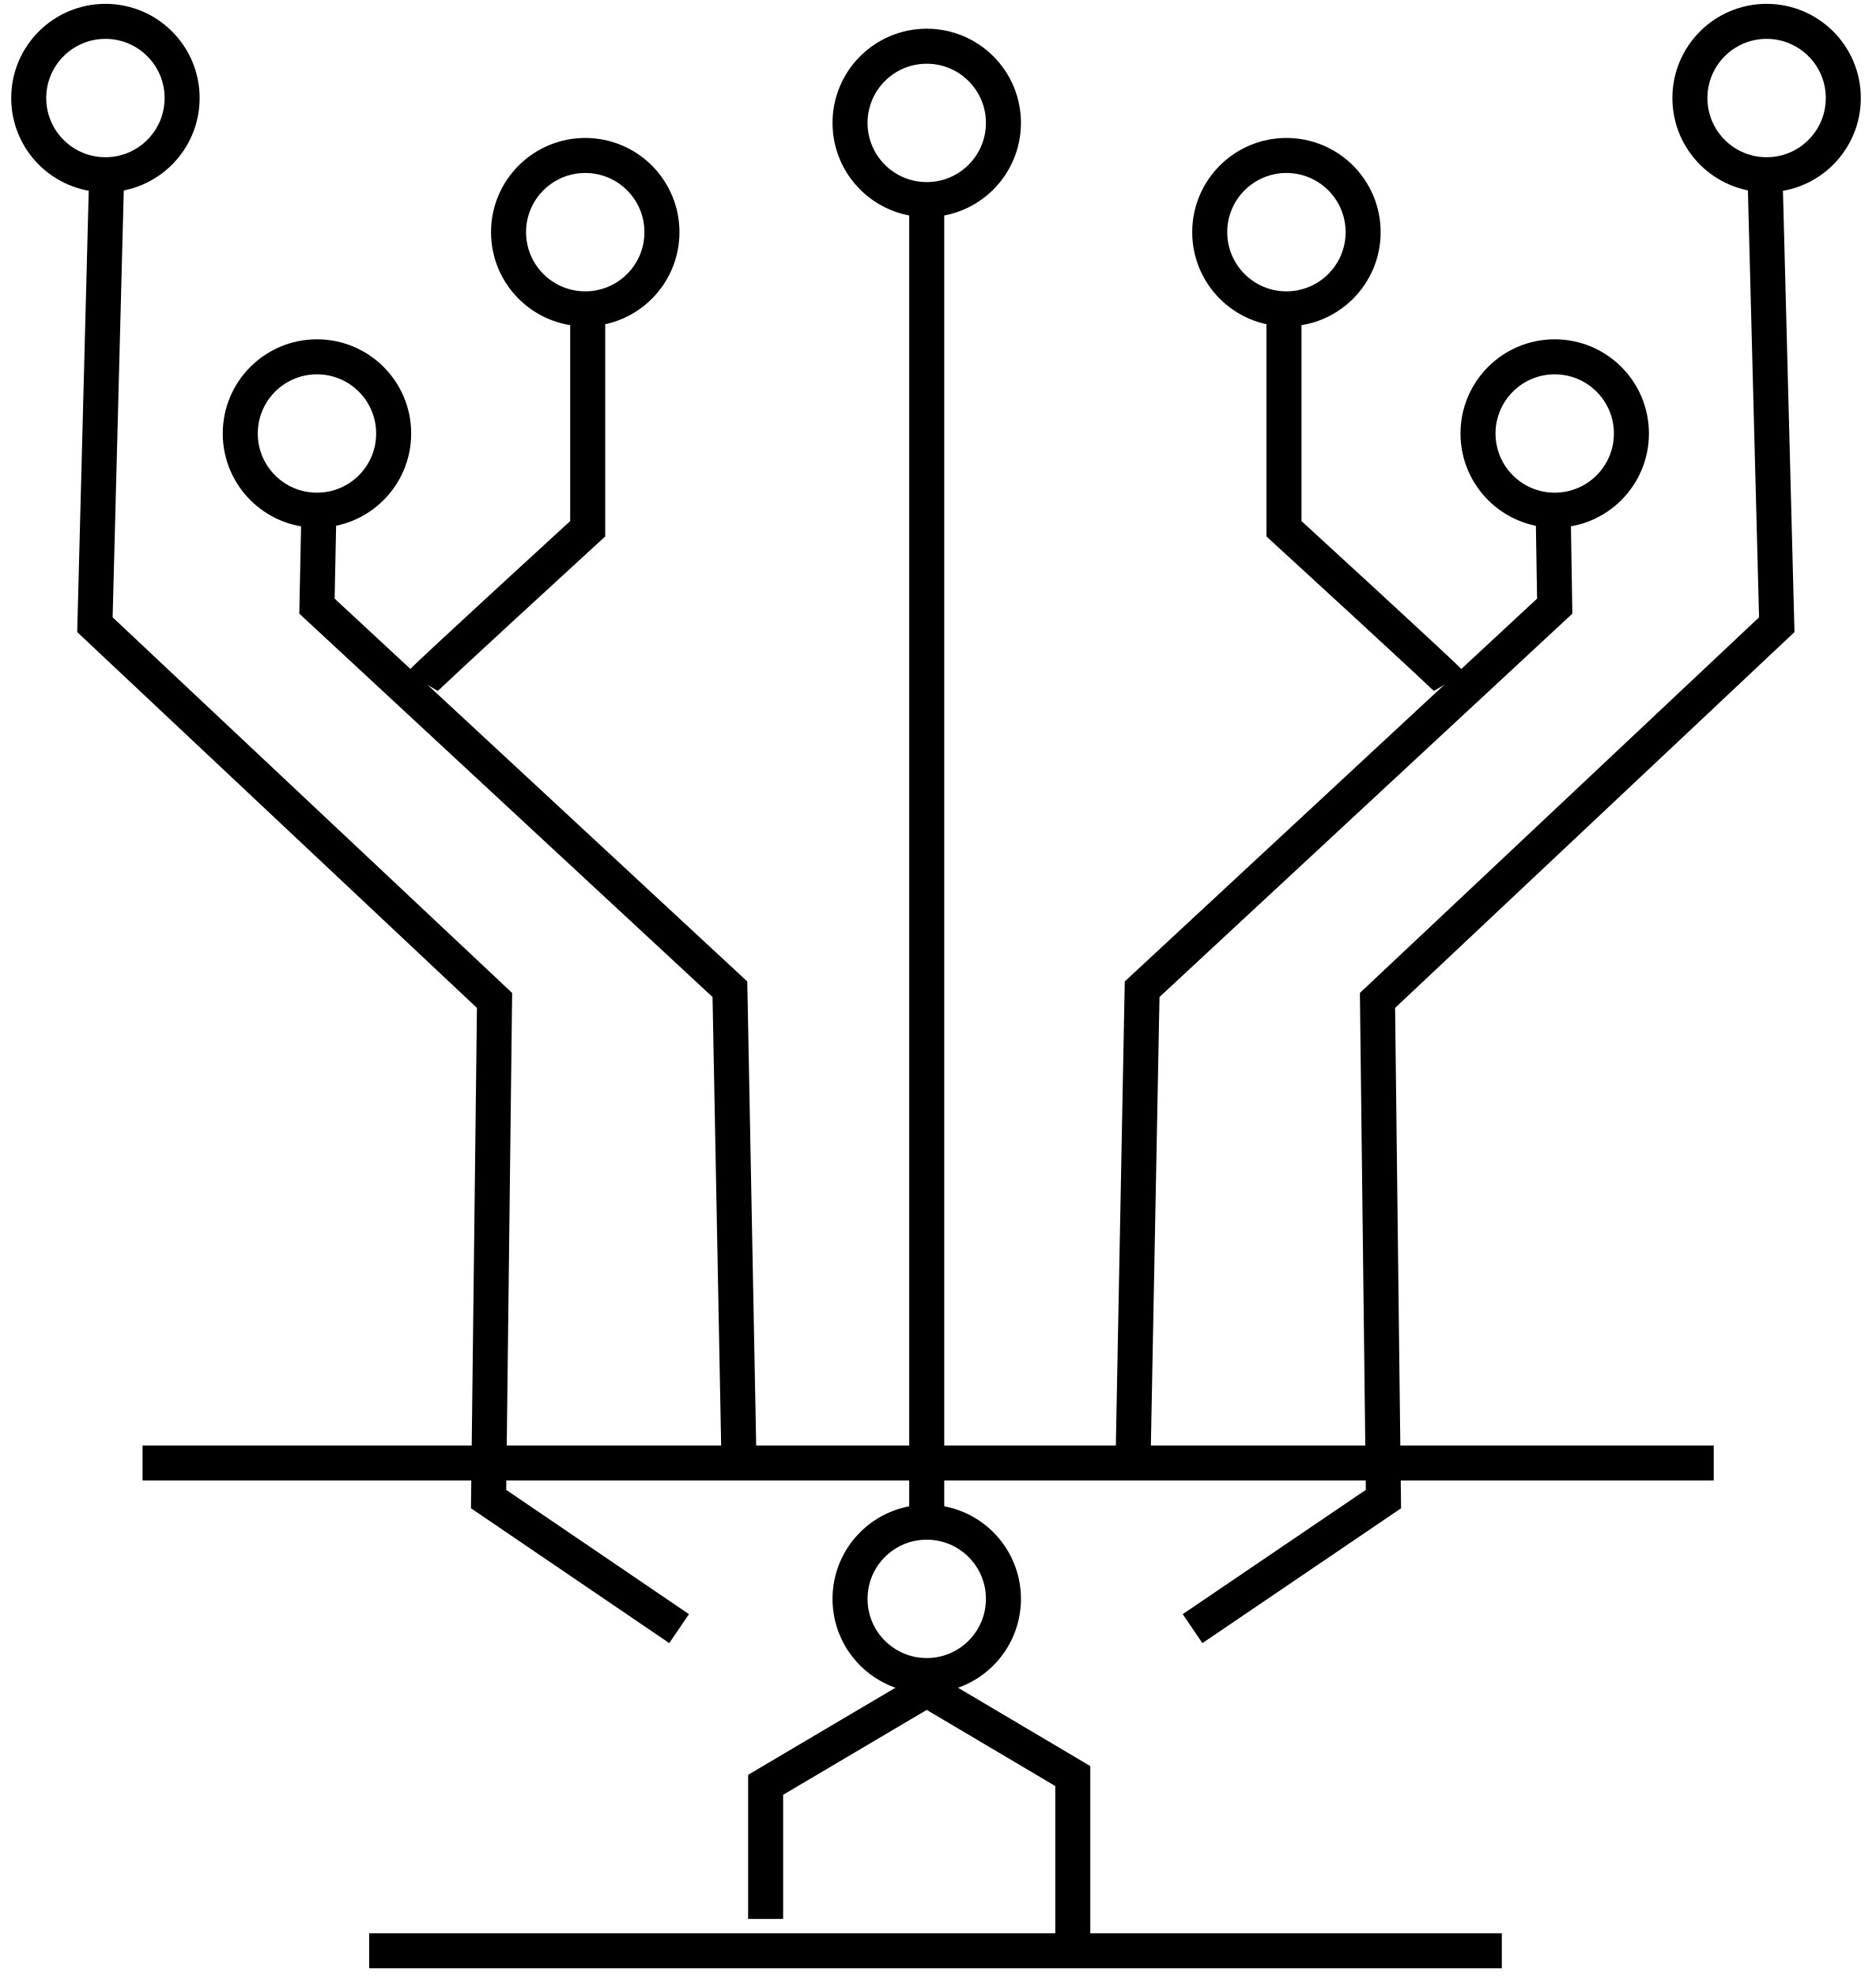
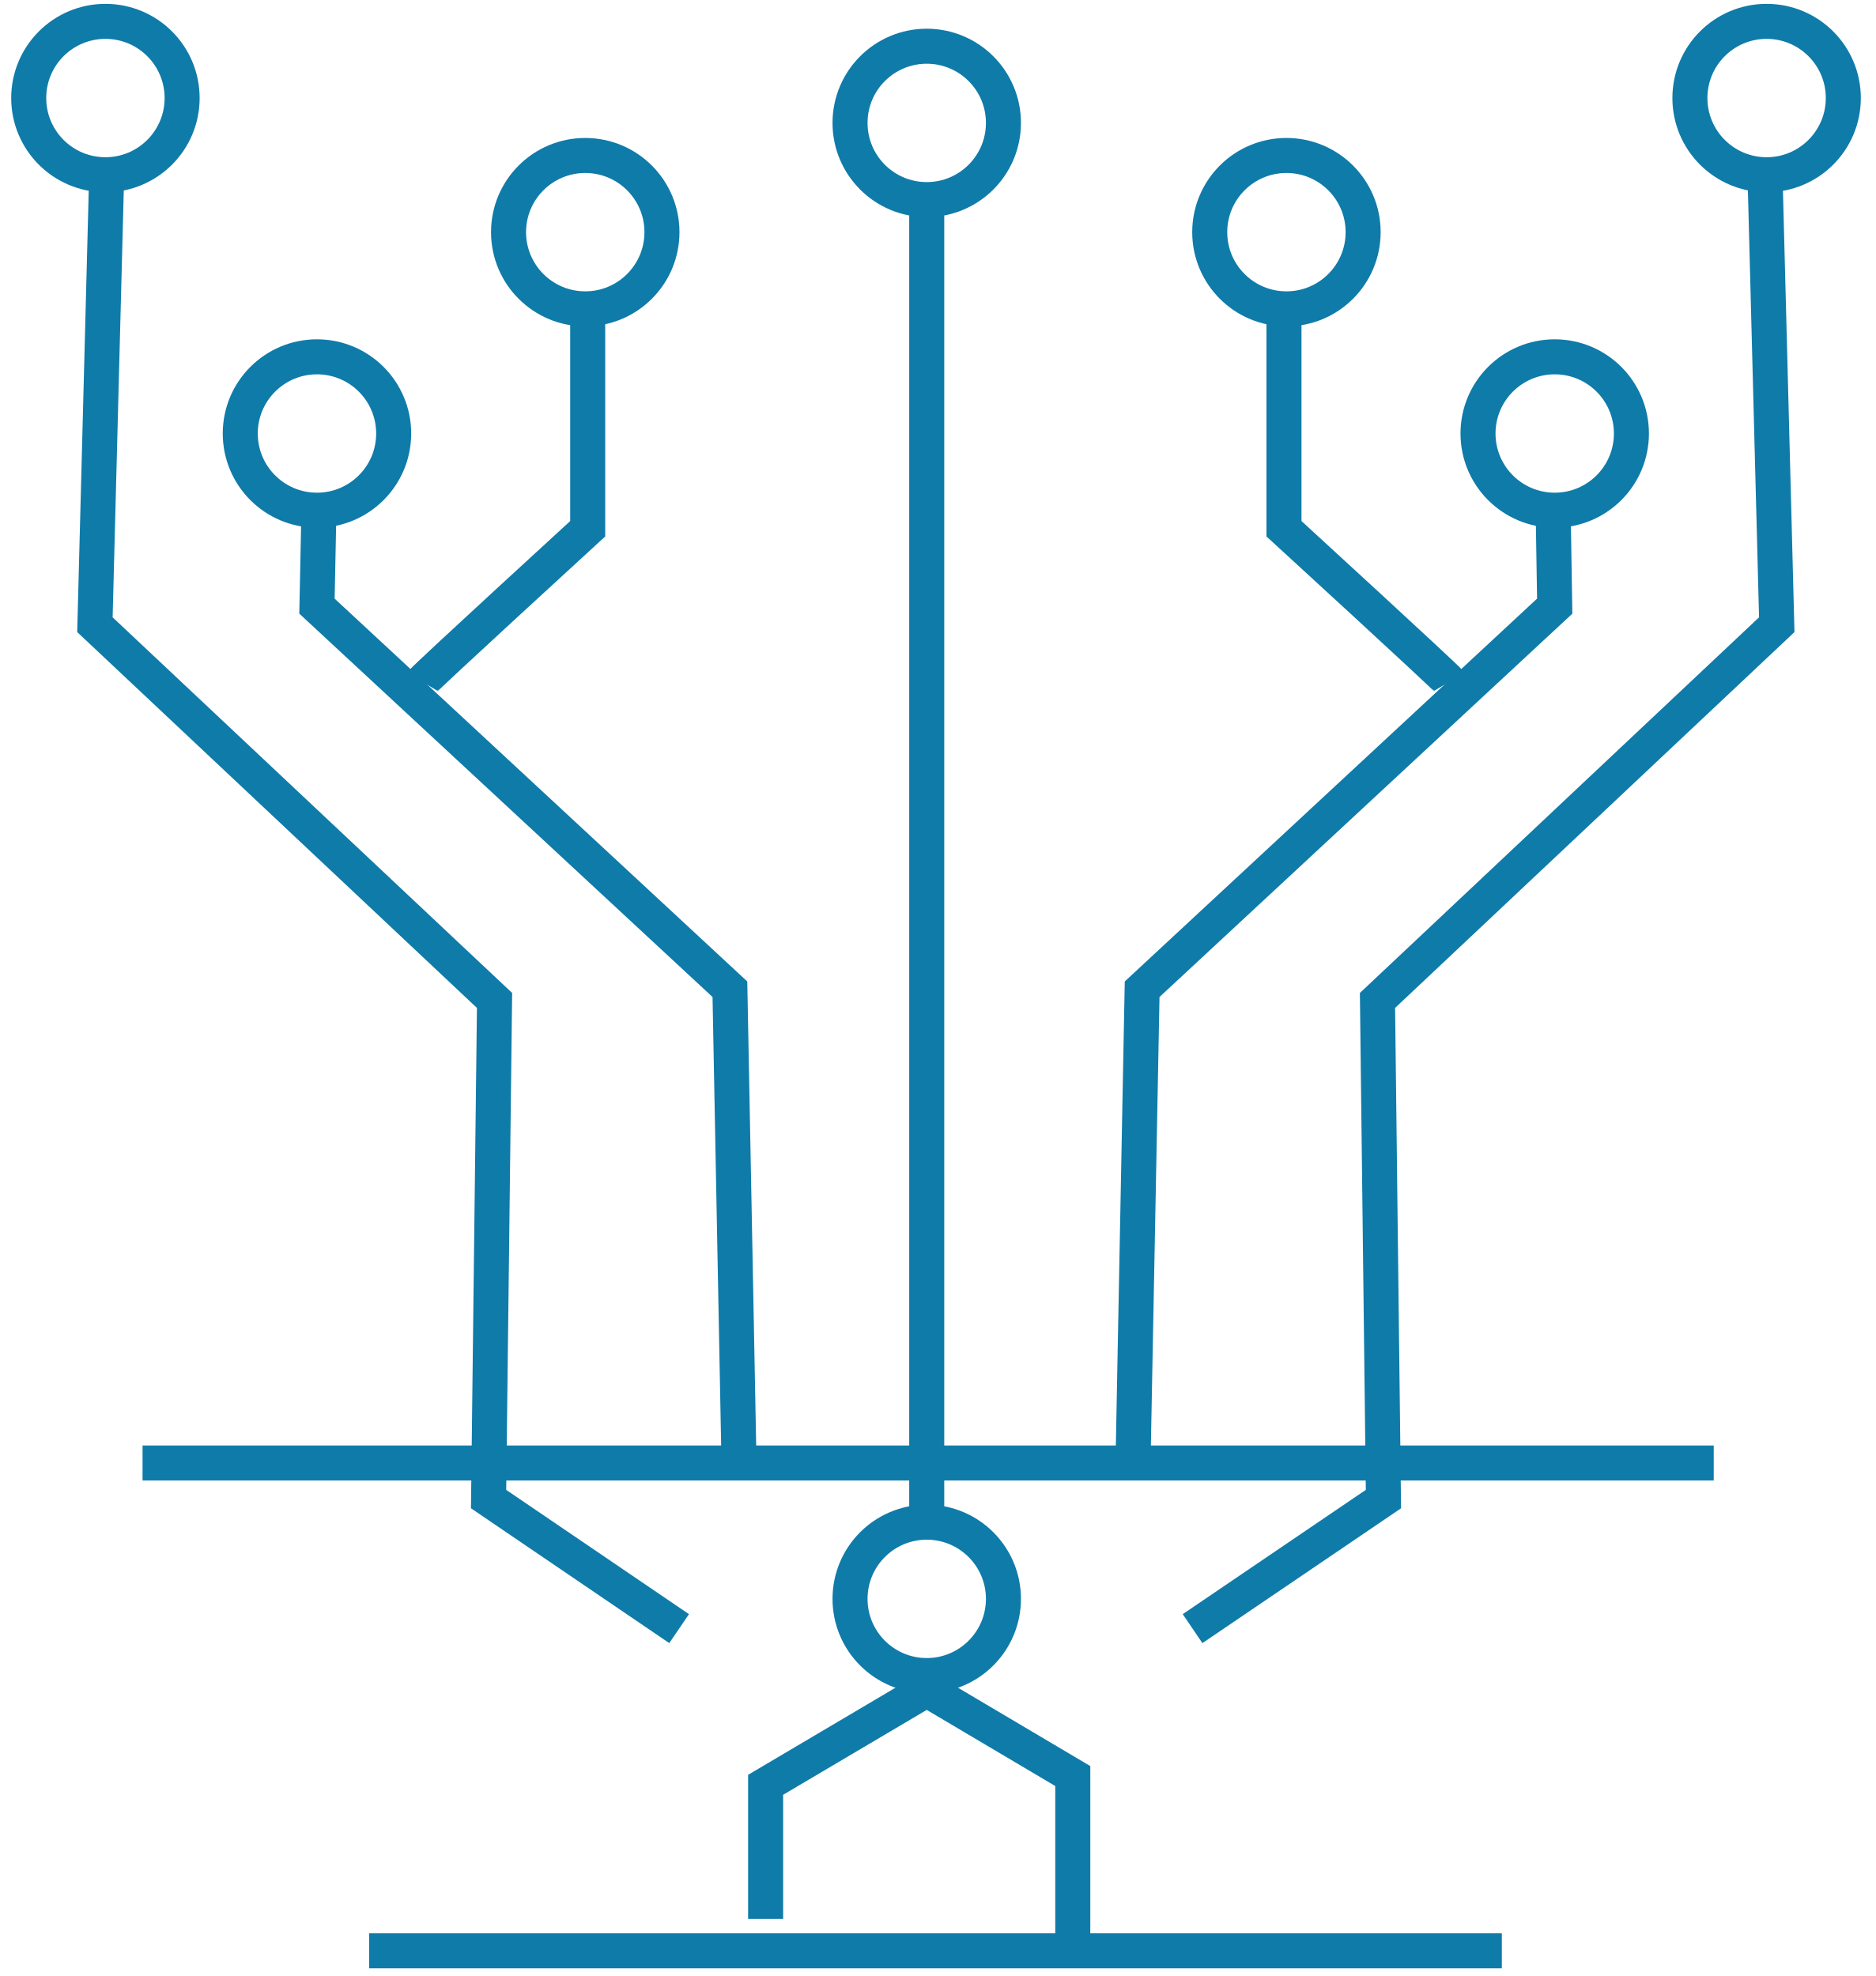
<svg xmlns="http://www.w3.org/2000/svg" version="1.1" id="Слой_1" x="0px" y="0px" viewBox="0 0 53.55 56.43" style="enable-background:new 0 0 53.55 56.43;" xml:space="preserve">
  <style type="text/css">
- 	.st0{fill:none;stroke:#000000;stroke-miterlimit:10;}
+ 	.st0{fill:none;stroke:#0f7ba9;stroke-miterlimit:10;}
</style>
  <g>
    <g>
      <polyline class="st0" points="3.05,4.82 2.71,17.84 14.12,28.57 13.95,42.81 19.39,46.51   " />
      <circle class="st0" cx="3.01" cy="2.8" r="2.19" />
      <circle class="st0" cx="9.05" cy="12.38" r="2.19" />
      <circle class="st0" cx="16.71" cy="6.63" r="2.19" />
      <polyline class="st0" points="9.1,14.85 9.05,17.31 20.84,28.25 21.1,41.78   " />
      <path class="st0" d="M12.06,19.47c0.06-0.1,4.72-4.37,4.72-4.37V8.62" />
    </g>
    <polyline class="st0" points="50.39,4.82 50.73,17.84 39.33,28.57 39.5,42.81 34.05,46.51  " />
    <circle class="st0" cx="50.44" cy="2.8" r="2.19" />
    <circle class="st0" cx="44.39" cy="12.38" r="2.19" />
    <circle class="st0" cx="36.73" cy="6.63" r="2.19" />
    <circle class="st0" cx="26.46" cy="3.51" r="2.19" />
    <circle class="st0" cx="26.46" cy="45.66" r="2.19" />
    <polyline class="st0" points="44.35,14.85 44.39,17.31 32.61,28.25 32.35,41.78  " />
    <path class="st0" d="M41.38,19.47c-0.06-0.1-4.72-4.37-4.72-4.37V8.62" />
    <line class="st0" x1="26.46" y1="5.78" x2="26.46" y2="43.47" />
    <polyline class="st0" points="21.86,54.8 21.86,50.97 26.46,48.25 30.63,50.72 30.63,55.31  " />
    <line class="st0" x1="4.07" y1="41.78" x2="48.93" y2="41.78" />
    <line class="st0" x1="10.54" y1="55.71" x2="42.88" y2="55.71" />
  </g>
</svg>
